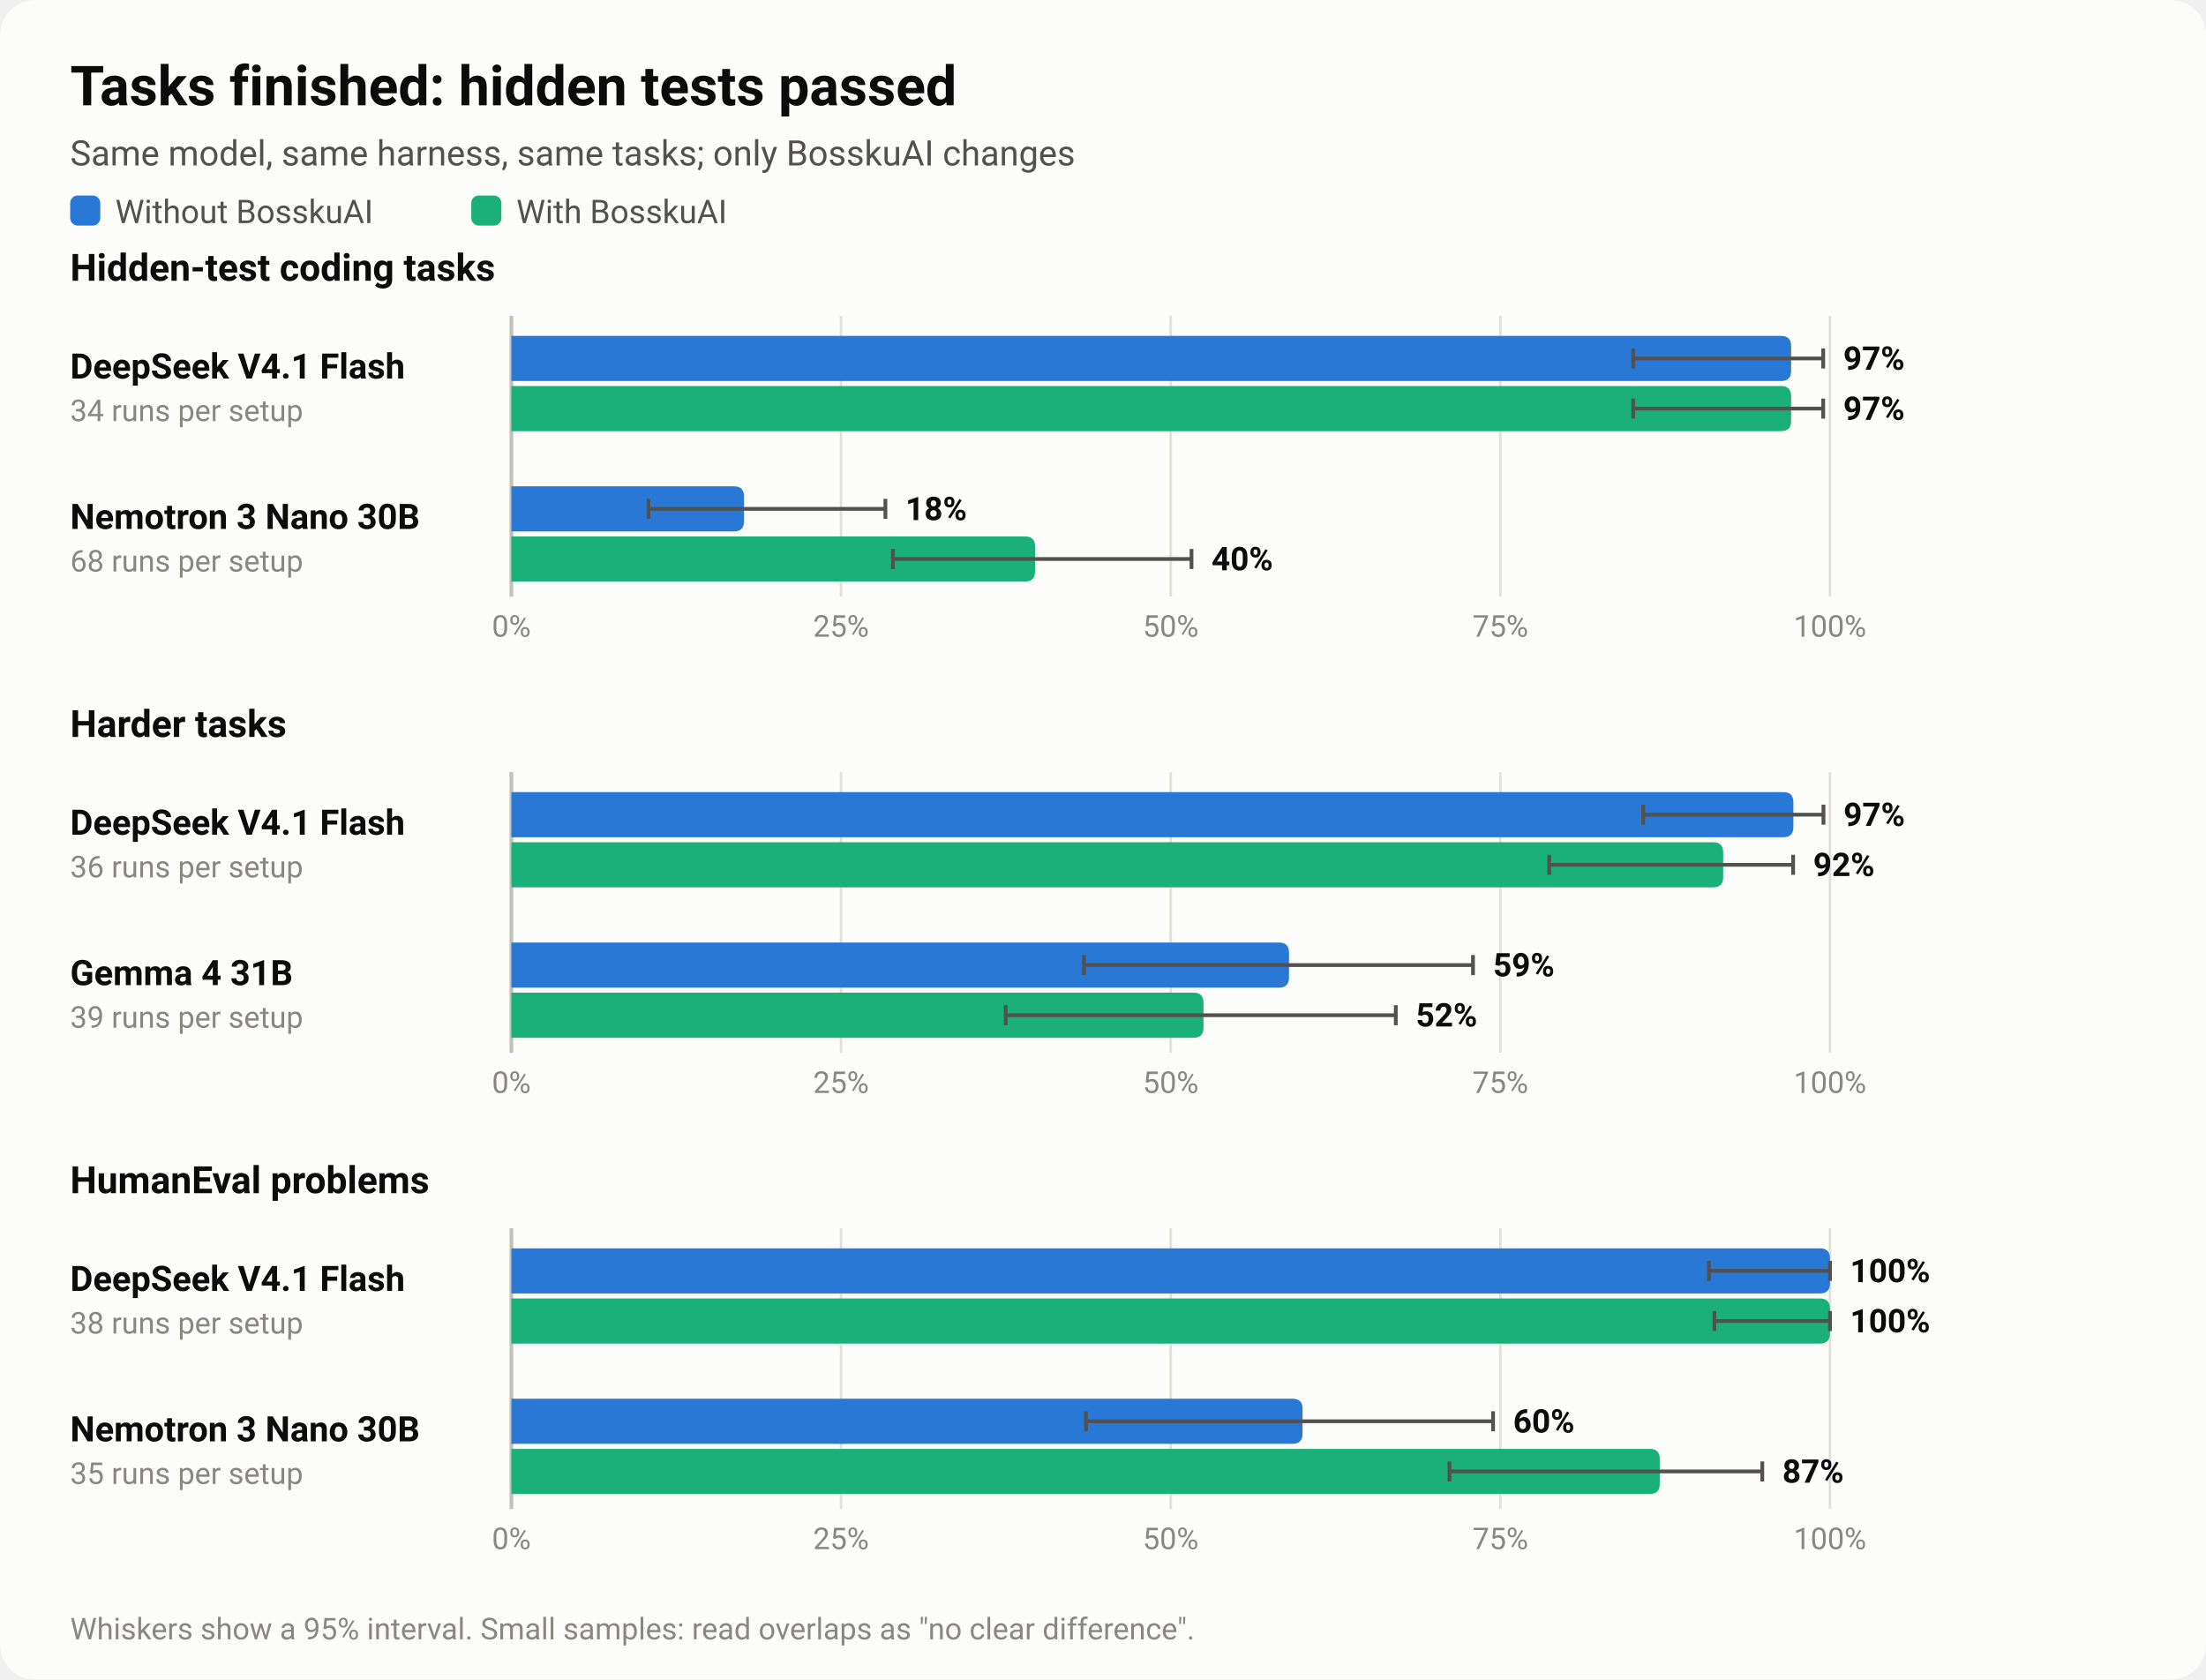
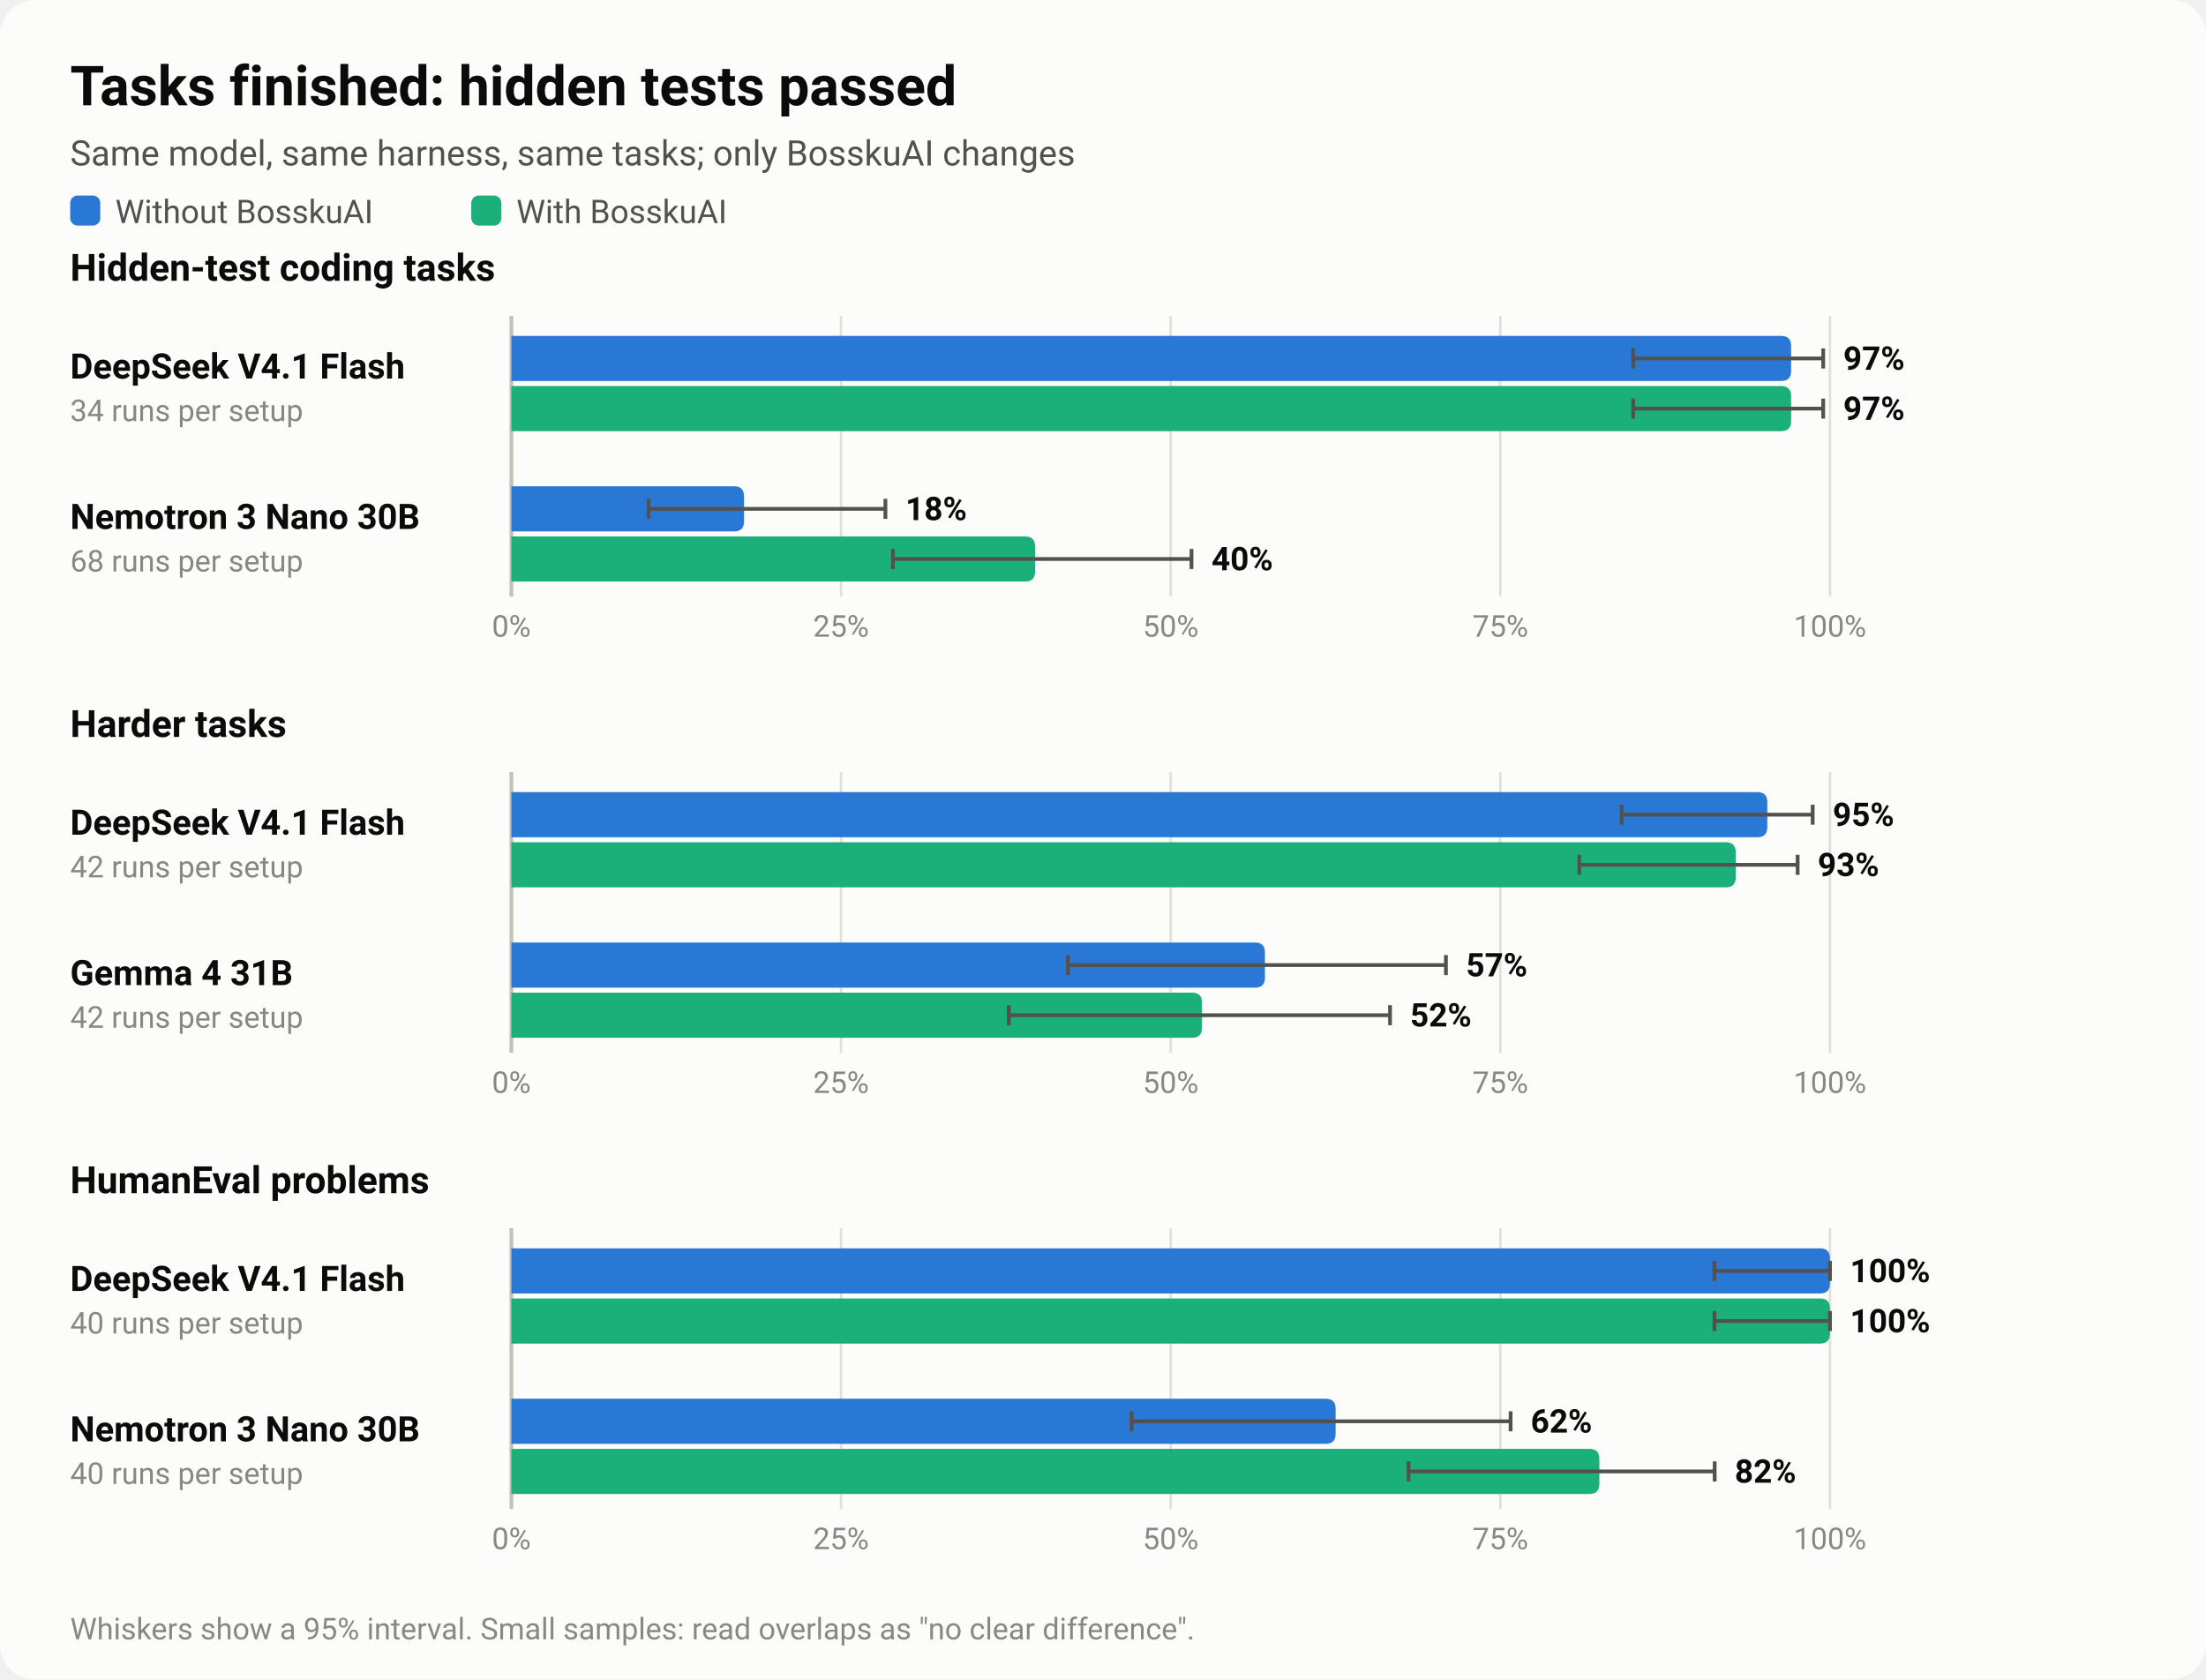
<svg xmlns="http://www.w3.org/2000/svg" viewBox="0 0 880 670" width="880" height="670" role="img" aria-labelledby="t d">
  <style>text{font-family:system-ui, -apple-system, "Segoe UI", Roboto, sans-serif}.card{fill:#fcfcfb}.ink{fill:#0b0b0b}.ink2{fill:#52514e}.muted{fill:#898781}.grid{stroke:#e1e0d9}.base{stroke:#c3c2b7}.whisker{stroke:#52514e}.s0{fill:#2a78d6}.s1{fill:#1baf7a}@media (prefers-color-scheme:dark){.card{fill:#1a1a19}.ink{fill:#ffffff}.ink2{fill:#c3c2b7}.muted{fill:#898781}.grid{stroke:#2c2c2a}.base{stroke:#383835}.whisker{stroke:#c3c2b7}.s0{fill:#3987e5}.s1{fill:#199e70}}</style>
  <rect class="card" width="880" height="670" rx="14" />
  <text class="ink" x="28" y="42" font-size="22" font-weight="650">Tasks finished: hidden tests passed</text>
  <text class="ink2" x="28" y="66" font-size="14">Same model, same harness, same tasks; only BosskuAI changes</text>
  <rect class="s0" x="28" y="78" width="12" height="12" rx="3" />
  <text class="ink2" x="46" y="89" font-size="13">Without BosskuAI</text>
  <rect class="s1" x="188" y="78" width="12" height="12" rx="3" />
  <text class="ink2" x="206" y="89" font-size="13">With BosskuAI</text>
  <text class="ink" x="28" y="112" font-size="15" font-weight="650">Hidden-test coding tasks</text>
  <line class="grid" x1="204.0" y1="126" x2="204.0" y2="238" stroke-width="1" />
  <text class="muted" x="204.0" y="254" font-size="12" text-anchor="middle">0%</text>
  <line class="grid" x1="335.5" y1="126" x2="335.5" y2="238" stroke-width="1" />
  <text class="muted" x="335.5" y="254" font-size="12" text-anchor="middle">25%</text>
  <line class="grid" x1="467.0" y1="126" x2="467.0" y2="238" stroke-width="1" />
  <text class="muted" x="467.0" y="254" font-size="12" text-anchor="middle">50%</text>
  <line class="grid" x1="598.5" y1="126" x2="598.5" y2="238" stroke-width="1" />
  <text class="muted" x="598.5" y="254" font-size="12" text-anchor="middle">75%</text>
  <line class="grid" x1="730.0" y1="126" x2="730.0" y2="238" stroke-width="1" />
  <text class="muted" x="730.0" y="254" font-size="12" text-anchor="middle">100%</text>
  <line class="base" x1="204" y1="126" x2="204" y2="238" stroke-width="1.5" />
  <text class="ink" x="28" y="151.0" font-size="14" font-weight="600">DeepSeek V4.1 Flash</text>
  <text class="muted" x="28" y="168.0" font-size="12">34 runs per setup</text>
  <path class="s0" d="M204,134 H710.5 Q714.5,134 714.5,138.0 V148.0 Q714.5,152 710.5,152 H204 Z" />
  <line class="whisker" x1="651.5" y1="143.0" x2="727.3" y2="143.0" stroke-width="1.5" />
  <line class="whisker" x1="651.5" y1="139.0" x2="651.5" y2="147.0" stroke-width="1.5" />
  <line class="whisker" x1="727.3" y1="139.0" x2="727.3" y2="147.0" stroke-width="1.5" />
  <text class="ink" x="735.3" y="147.5" font-size="13" font-weight="600">97%</text>
  <path class="s1" d="M204,154 H710.5 Q714.5,154 714.5,158.0 V168.0 Q714.5,172 710.5,172 H204 Z" />
  <line class="whisker" x1="651.5" y1="163.0" x2="727.3" y2="163.0" stroke-width="1.5" />
  <line class="whisker" x1="651.5" y1="159.0" x2="651.5" y2="167.0" stroke-width="1.5" />
  <line class="whisker" x1="727.3" y1="159.0" x2="727.3" y2="167.0" stroke-width="1.5" />
  <text class="ink" x="735.3" y="167.5" font-size="13" font-weight="600">97%</text>
  <text class="ink" x="28" y="211.0" font-size="14" font-weight="600">Nemotron 3 Nano 30B</text>
  <text class="muted" x="28" y="228.0" font-size="12">68 runs per setup</text>
  <path class="s0" d="M204,194 H292.8 Q296.8,194 296.8,198.0 V208.0 Q296.8,212 292.8,212 H204 Z" />
  <line class="whisker" x1="258.7" y1="203.0" x2="353.2" y2="203.0" stroke-width="1.5" />
  <line class="whisker" x1="258.7" y1="199.0" x2="258.7" y2="207.0" stroke-width="1.5" />
  <line class="whisker" x1="353.2" y1="199.0" x2="353.2" y2="207.0" stroke-width="1.5" />
  <text class="ink" x="361.2" y="207.5" font-size="13" font-weight="600">18%</text>
  <path class="s1" d="M204,214 H408.9 Q412.9,214 412.9,218.0 V228.0 Q412.9,232 408.9,232 H204 Z" />
  <line class="whisker" x1="356.2" y1="223.0" x2="475.3" y2="223.0" stroke-width="1.5" />
  <line class="whisker" x1="356.2" y1="219.0" x2="356.2" y2="227.0" stroke-width="1.5" />
  <line class="whisker" x1="475.3" y1="219.0" x2="475.3" y2="227.0" stroke-width="1.5" />
  <text class="ink" x="483.3" y="227.5" font-size="13" font-weight="600">40%</text>
  <text class="ink" x="28" y="294" font-size="15" font-weight="650">Harder tasks</text>
  <line class="grid" x1="204.0" y1="308" x2="204.0" y2="420" stroke-width="1" />
  <text class="muted" x="204.0" y="436" font-size="12" text-anchor="middle">0%</text>
  <line class="grid" x1="335.5" y1="308" x2="335.5" y2="420" stroke-width="1" />
  <text class="muted" x="335.5" y="436" font-size="12" text-anchor="middle">25%</text>
  <line class="grid" x1="467.0" y1="308" x2="467.0" y2="420" stroke-width="1" />
  <text class="muted" x="467.0" y="436" font-size="12" text-anchor="middle">50%</text>
  <line class="grid" x1="598.5" y1="308" x2="598.5" y2="420" stroke-width="1" />
  <text class="muted" x="598.5" y="436" font-size="12" text-anchor="middle">75%</text>
  <line class="grid" x1="730.0" y1="308" x2="730.0" y2="420" stroke-width="1" />
  <text class="muted" x="730.0" y="436" font-size="12" text-anchor="middle">100%</text>
  <line class="base" x1="204" y1="308" x2="204" y2="420" stroke-width="1.5" />
  <text class="ink" x="28" y="333.0" font-size="14" font-weight="600">DeepSeek V4.1 Flash</text>
-   <text class="muted" x="28" y="350.0" font-size="12">36 runs per setup</text>
-   <path class="s0" d="M204,316 H711.4 Q715.4,316 715.4,320.0 V330.0 Q715.4,334 711.4,334 H204 Z" />
-   <line class="whisker" x1="655.5" y1="325.0" x2="727.4" y2="325.0" stroke-width="1.5" />
-   <line class="whisker" x1="655.5" y1="321.0" x2="655.5" y2="329.0" stroke-width="1.5" />
-   <line class="whisker" x1="727.4" y1="321.0" x2="727.4" y2="329.0" stroke-width="1.5" />
-   <text class="ink" x="735.4" y="329.5" font-size="13" font-weight="600">97%</text>
-   <path class="s1" d="M204,336 H683.4 Q687.4,336 687.4,340.0 V350.0 Q687.4,354 683.4,354 H204 Z" />
-   <line class="whisker" x1="618.0" y1="345.0" x2="715.3" y2="345.0" stroke-width="1.5" />
-   <line class="whisker" x1="618.0" y1="341.0" x2="618.0" y2="349.0" stroke-width="1.5" />
-   <line class="whisker" x1="715.3" y1="341.0" x2="715.3" y2="349.0" stroke-width="1.5" />
-   <text class="ink" x="723.3" y="349.5" font-size="13" font-weight="600">92%</text>
+   <text class="muted" x="28" y="350.0" font-size="12">42 runs per setup</text>
+   <path class="s0" d="M204,316 H701.0 Q705.0,316 705.0,320.0 V330.0 Q705.0,334 701.0,334 H204 Z" />
+   <line class="whisker" x1="646.9" y1="325.0" x2="723.1" y2="325.0" stroke-width="1.5" />
+   <line class="whisker" x1="646.9" y1="321.0" x2="646.9" y2="329.0" stroke-width="1.5" />
+   <line class="whisker" x1="723.1" y1="321.0" x2="723.1" y2="329.0" stroke-width="1.5" />
+   <text class="ink" x="731.1" y="329.5" font-size="13" font-weight="600">95%</text>
+   <path class="s1" d="M204,336 H688.4 Q692.4,336 692.4,340.0 V350.0 Q692.4,354 688.4,354 H204 Z" />
+   <line class="whisker" x1="630.0" y1="345.0" x2="717.1" y2="345.0" stroke-width="1.5" />
+   <line class="whisker" x1="630.0" y1="341.0" x2="630.0" y2="349.0" stroke-width="1.5" />
+   <line class="whisker" x1="717.1" y1="341.0" x2="717.1" y2="349.0" stroke-width="1.5" />
+   <text class="ink" x="725.1" y="349.5" font-size="13" font-weight="600">93%</text>
  <text class="ink" x="28" y="393.0" font-size="14" font-weight="600">Gemma 4 31B</text>
-   <text class="muted" x="28" y="410.0" font-size="12">39 runs per setup</text>
-   <path class="s0" d="M204,376 H510.2 Q514.2,376 514.2,380.0 V390.0 Q514.2,394 510.2,394 H204 Z" />
-   <line class="whisker" x1="432.4" y1="385.0" x2="587.6" y2="385.0" stroke-width="1.5" />
-   <line class="whisker" x1="432.4" y1="381.0" x2="432.4" y2="389.0" stroke-width="1.5" />
-   <line class="whisker" x1="587.6" y1="381.0" x2="587.6" y2="389.0" stroke-width="1.5" />
-   <text class="ink" x="595.6" y="389.5" font-size="13" font-weight="600">59%</text>
-   <path class="s1" d="M204,396 H476.1 Q480.1,396 480.1,400.0 V410.0 Q480.1,414 476.1,414 H204 Z" />
-   <line class="whisker" x1="401.2" y1="405.0" x2="556.8" y2="405.0" stroke-width="1.5" />
-   <line class="whisker" x1="401.2" y1="401.0" x2="401.2" y2="409.0" stroke-width="1.5" />
-   <line class="whisker" x1="556.8" y1="401.0" x2="556.8" y2="409.0" stroke-width="1.5" />
-   <text class="ink" x="564.8" y="409.5" font-size="13" font-weight="600">52%</text>
+   <text class="muted" x="28" y="410.0" font-size="12">42 runs per setup</text>
+   <path class="s0" d="M204,376 H500.6 Q504.6,376 504.6,380.0 V390.0 Q504.6,394 500.6,394 H204 Z" />
+   <line class="whisker" x1="426.0" y1="385.0" x2="576.8" y2="385.0" stroke-width="1.5" />
+   <line class="whisker" x1="426.0" y1="381.0" x2="426.0" y2="389.0" stroke-width="1.5" />
+   <line class="whisker" x1="576.8" y1="381.0" x2="576.8" y2="389.0" stroke-width="1.5" />
+   <text class="ink" x="584.8" y="389.5" font-size="13" font-weight="600">57%</text>
+   <path class="s1" d="M204,396 H475.5 Q479.5,396 479.5,400.0 V410.0 Q479.5,414 475.5,414 H204 Z" />
+   <line class="whisker" x1="402.4" y1="405.0" x2="554.5" y2="405.0" stroke-width="1.5" />
+   <line class="whisker" x1="402.4" y1="401.0" x2="402.4" y2="409.0" stroke-width="1.5" />
+   <line class="whisker" x1="554.5" y1="401.0" x2="554.5" y2="409.0" stroke-width="1.5" />
+   <text class="ink" x="562.5" y="409.5" font-size="13" font-weight="600">52%</text>
  <text class="ink" x="28" y="476" font-size="15" font-weight="650">HumanEval problems</text>
  <line class="grid" x1="204.0" y1="490" x2="204.0" y2="602" stroke-width="1" />
  <text class="muted" x="204.0" y="618" font-size="12" text-anchor="middle">0%</text>
  <line class="grid" x1="335.5" y1="490" x2="335.5" y2="602" stroke-width="1" />
  <text class="muted" x="335.5" y="618" font-size="12" text-anchor="middle">25%</text>
  <line class="grid" x1="467.0" y1="490" x2="467.0" y2="602" stroke-width="1" />
  <text class="muted" x="467.0" y="618" font-size="12" text-anchor="middle">50%</text>
  <line class="grid" x1="598.5" y1="490" x2="598.5" y2="602" stroke-width="1" />
  <text class="muted" x="598.5" y="618" font-size="12" text-anchor="middle">75%</text>
  <line class="grid" x1="730.0" y1="490" x2="730.0" y2="602" stroke-width="1" />
  <text class="muted" x="730.0" y="618" font-size="12" text-anchor="middle">100%</text>
  <line class="base" x1="204" y1="490" x2="204" y2="602" stroke-width="1.5" />
  <text class="ink" x="28" y="515.0" font-size="14" font-weight="600">DeepSeek V4.1 Flash</text>
-   <text class="muted" x="28" y="532.0" font-size="12">38 runs per setup</text>
+   <text class="muted" x="28" y="532.0" font-size="12">40 runs per setup</text>
  <path class="s0" d="M204,498 H726.0 Q730.0,498 730.0,502.0 V512.0 Q730.0,516 726.0,516 H204 Z" />
-   <line class="whisker" x1="681.7" y1="507.0" x2="730.0" y2="507.0" stroke-width="1.5" />
-   <line class="whisker" x1="681.7" y1="503.0" x2="681.7" y2="511.0" stroke-width="1.5" />
+   <line class="whisker" x1="683.9" y1="507.0" x2="730.0" y2="507.0" stroke-width="1.5" />
+   <line class="whisker" x1="683.9" y1="503.0" x2="683.9" y2="511.0" stroke-width="1.5" />
  <line class="whisker" x1="730.0" y1="503.0" x2="730.0" y2="511.0" stroke-width="1.5" />
  <text class="ink" x="738.0" y="511.5" font-size="13" font-weight="600">100%</text>
  <path class="s1" d="M204,518 H726.0 Q730.0,518 730.0,522.0 V532.0 Q730.0,536 726.0,536 H204 Z" />
  <line class="whisker" x1="683.9" y1="527.0" x2="730.0" y2="527.0" stroke-width="1.5" />
  <line class="whisker" x1="683.9" y1="523.0" x2="683.9" y2="531.0" stroke-width="1.5" />
  <line class="whisker" x1="730.0" y1="523.0" x2="730.0" y2="531.0" stroke-width="1.5" />
  <text class="ink" x="738.0" y="531.5" font-size="13" font-weight="600">100%</text>
  <text class="ink" x="28" y="575.0" font-size="14" font-weight="600">Nemotron 3 Nano 30B</text>
-   <text class="muted" x="28" y="592.0" font-size="12">35 runs per setup</text>
-   <path class="s0" d="M204,558 H515.6 Q519.6,558 519.6,562.0 V572.0 Q519.6,576 515.6,576 H204 Z" />
-   <line class="whisker" x1="433.2" y1="567.0" x2="595.6" y2="567.0" stroke-width="1.5" />
-   <line class="whisker" x1="433.2" y1="563.0" x2="433.2" y2="571.0" stroke-width="1.5" />
-   <line class="whisker" x1="595.6" y1="563.0" x2="595.6" y2="571.0" stroke-width="1.5" />
-   <text class="ink" x="603.6" y="571.5" font-size="13" font-weight="600">60%</text>
-   <path class="s1" d="M204,578 H658.1 Q662.1,578 662.1,582.0 V592.0 Q662.1,596 658.1,596 H204 Z" />
-   <line class="whisker" x1="578.2" y1="587.0" x2="703.0" y2="587.0" stroke-width="1.5" />
-   <line class="whisker" x1="578.2" y1="583.0" x2="578.2" y2="591.0" stroke-width="1.5" />
-   <line class="whisker" x1="703.0" y1="583.0" x2="703.0" y2="591.0" stroke-width="1.5" />
-   <text class="ink" x="711.0" y="591.5" font-size="13" font-weight="600">87%</text>
+   <text class="muted" x="28" y="592.0" font-size="12">40 runs per setup</text>
+   <path class="s0" d="M204,558 H528.8 Q532.8,558 532.8,562.0 V572.0 Q532.8,576 528.8,576 H204 Z" />
+   <line class="whisker" x1="451.4" y1="567.0" x2="602.6" y2="567.0" stroke-width="1.5" />
+   <line class="whisker" x1="451.4" y1="563.0" x2="451.4" y2="571.0" stroke-width="1.5" />
+   <line class="whisker" x1="602.6" y1="563.0" x2="602.6" y2="571.0" stroke-width="1.5" />
+   <text class="ink" x="610.6" y="571.5" font-size="13" font-weight="600">62%</text>
+   <path class="s1" d="M204,578 H634.0 Q638.0,578 638.0,582.0 V592.0 Q638.0,596 634.0,596 H204 Z" />
+   <line class="whisker" x1="561.9" y1="587.0" x2="684.0" y2="587.0" stroke-width="1.5" />
+   <line class="whisker" x1="561.9" y1="583.0" x2="561.9" y2="591.0" stroke-width="1.5" />
+   <line class="whisker" x1="684.0" y1="583.0" x2="684.0" y2="591.0" stroke-width="1.5" />
+   <text class="ink" x="692.0" y="591.5" font-size="13" font-weight="600">82%</text>
  <text class="muted" x="28" y="654" font-size="12">Whiskers show a 95% interval. Small samples: read overlaps as "no clear difference".</text>
</svg>
